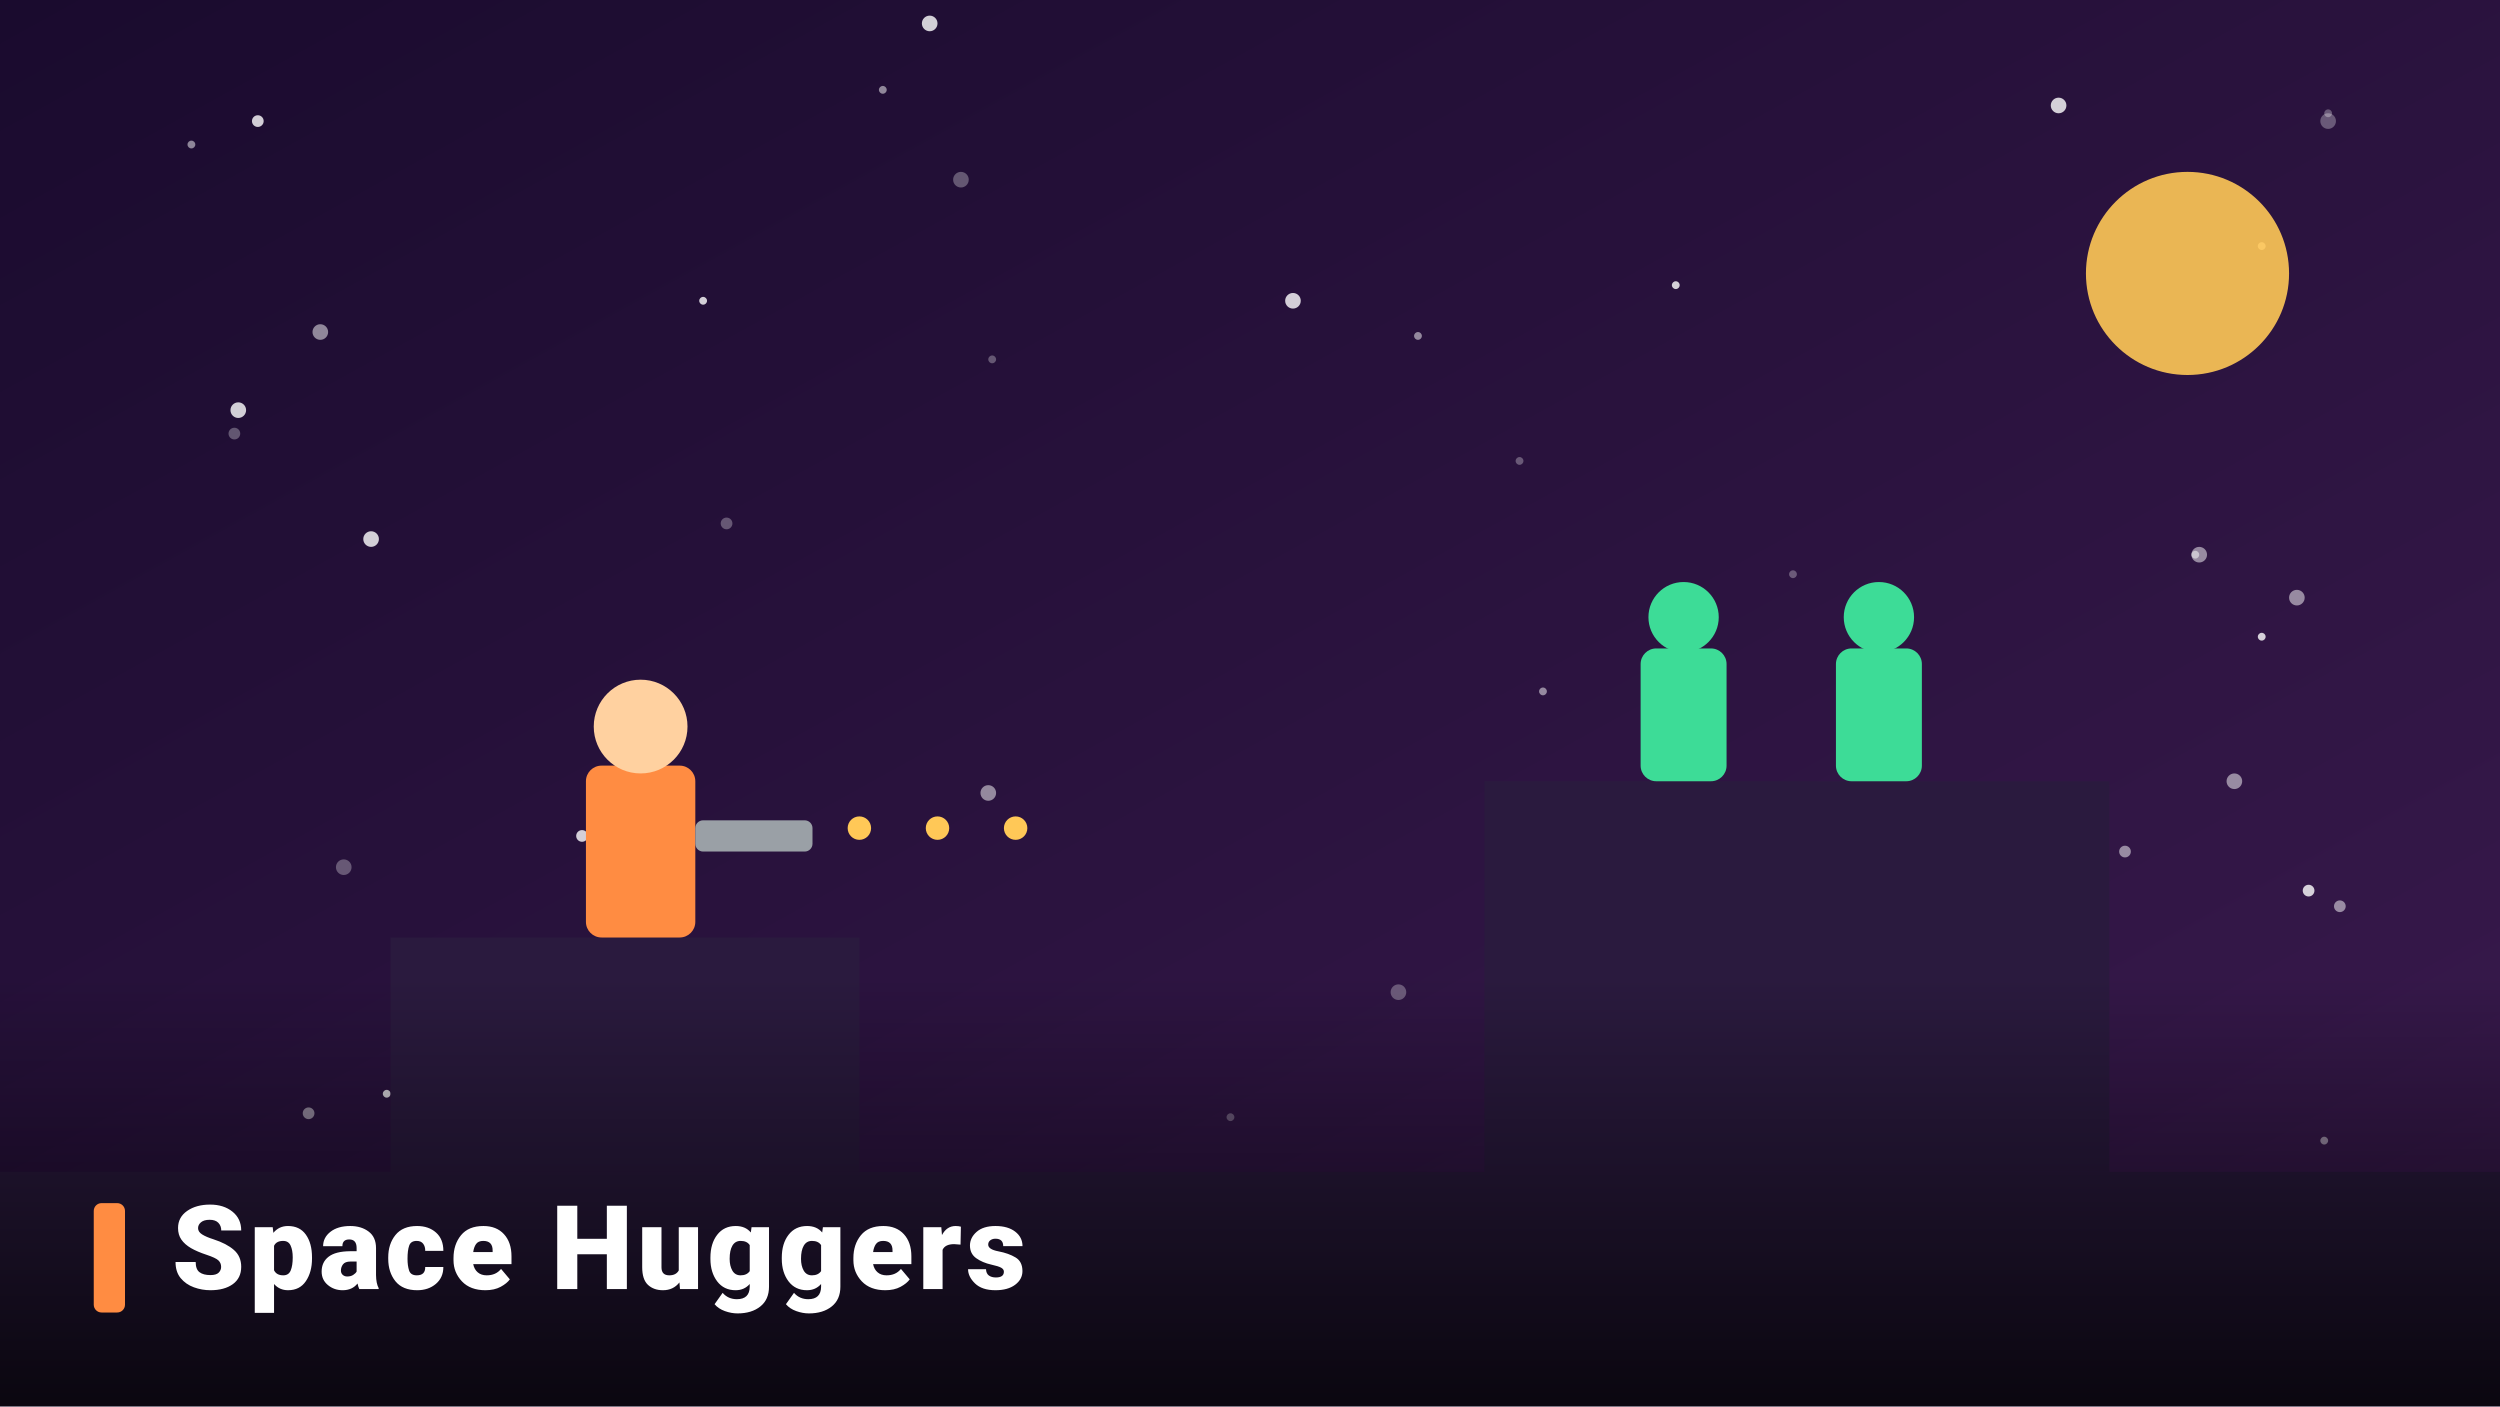
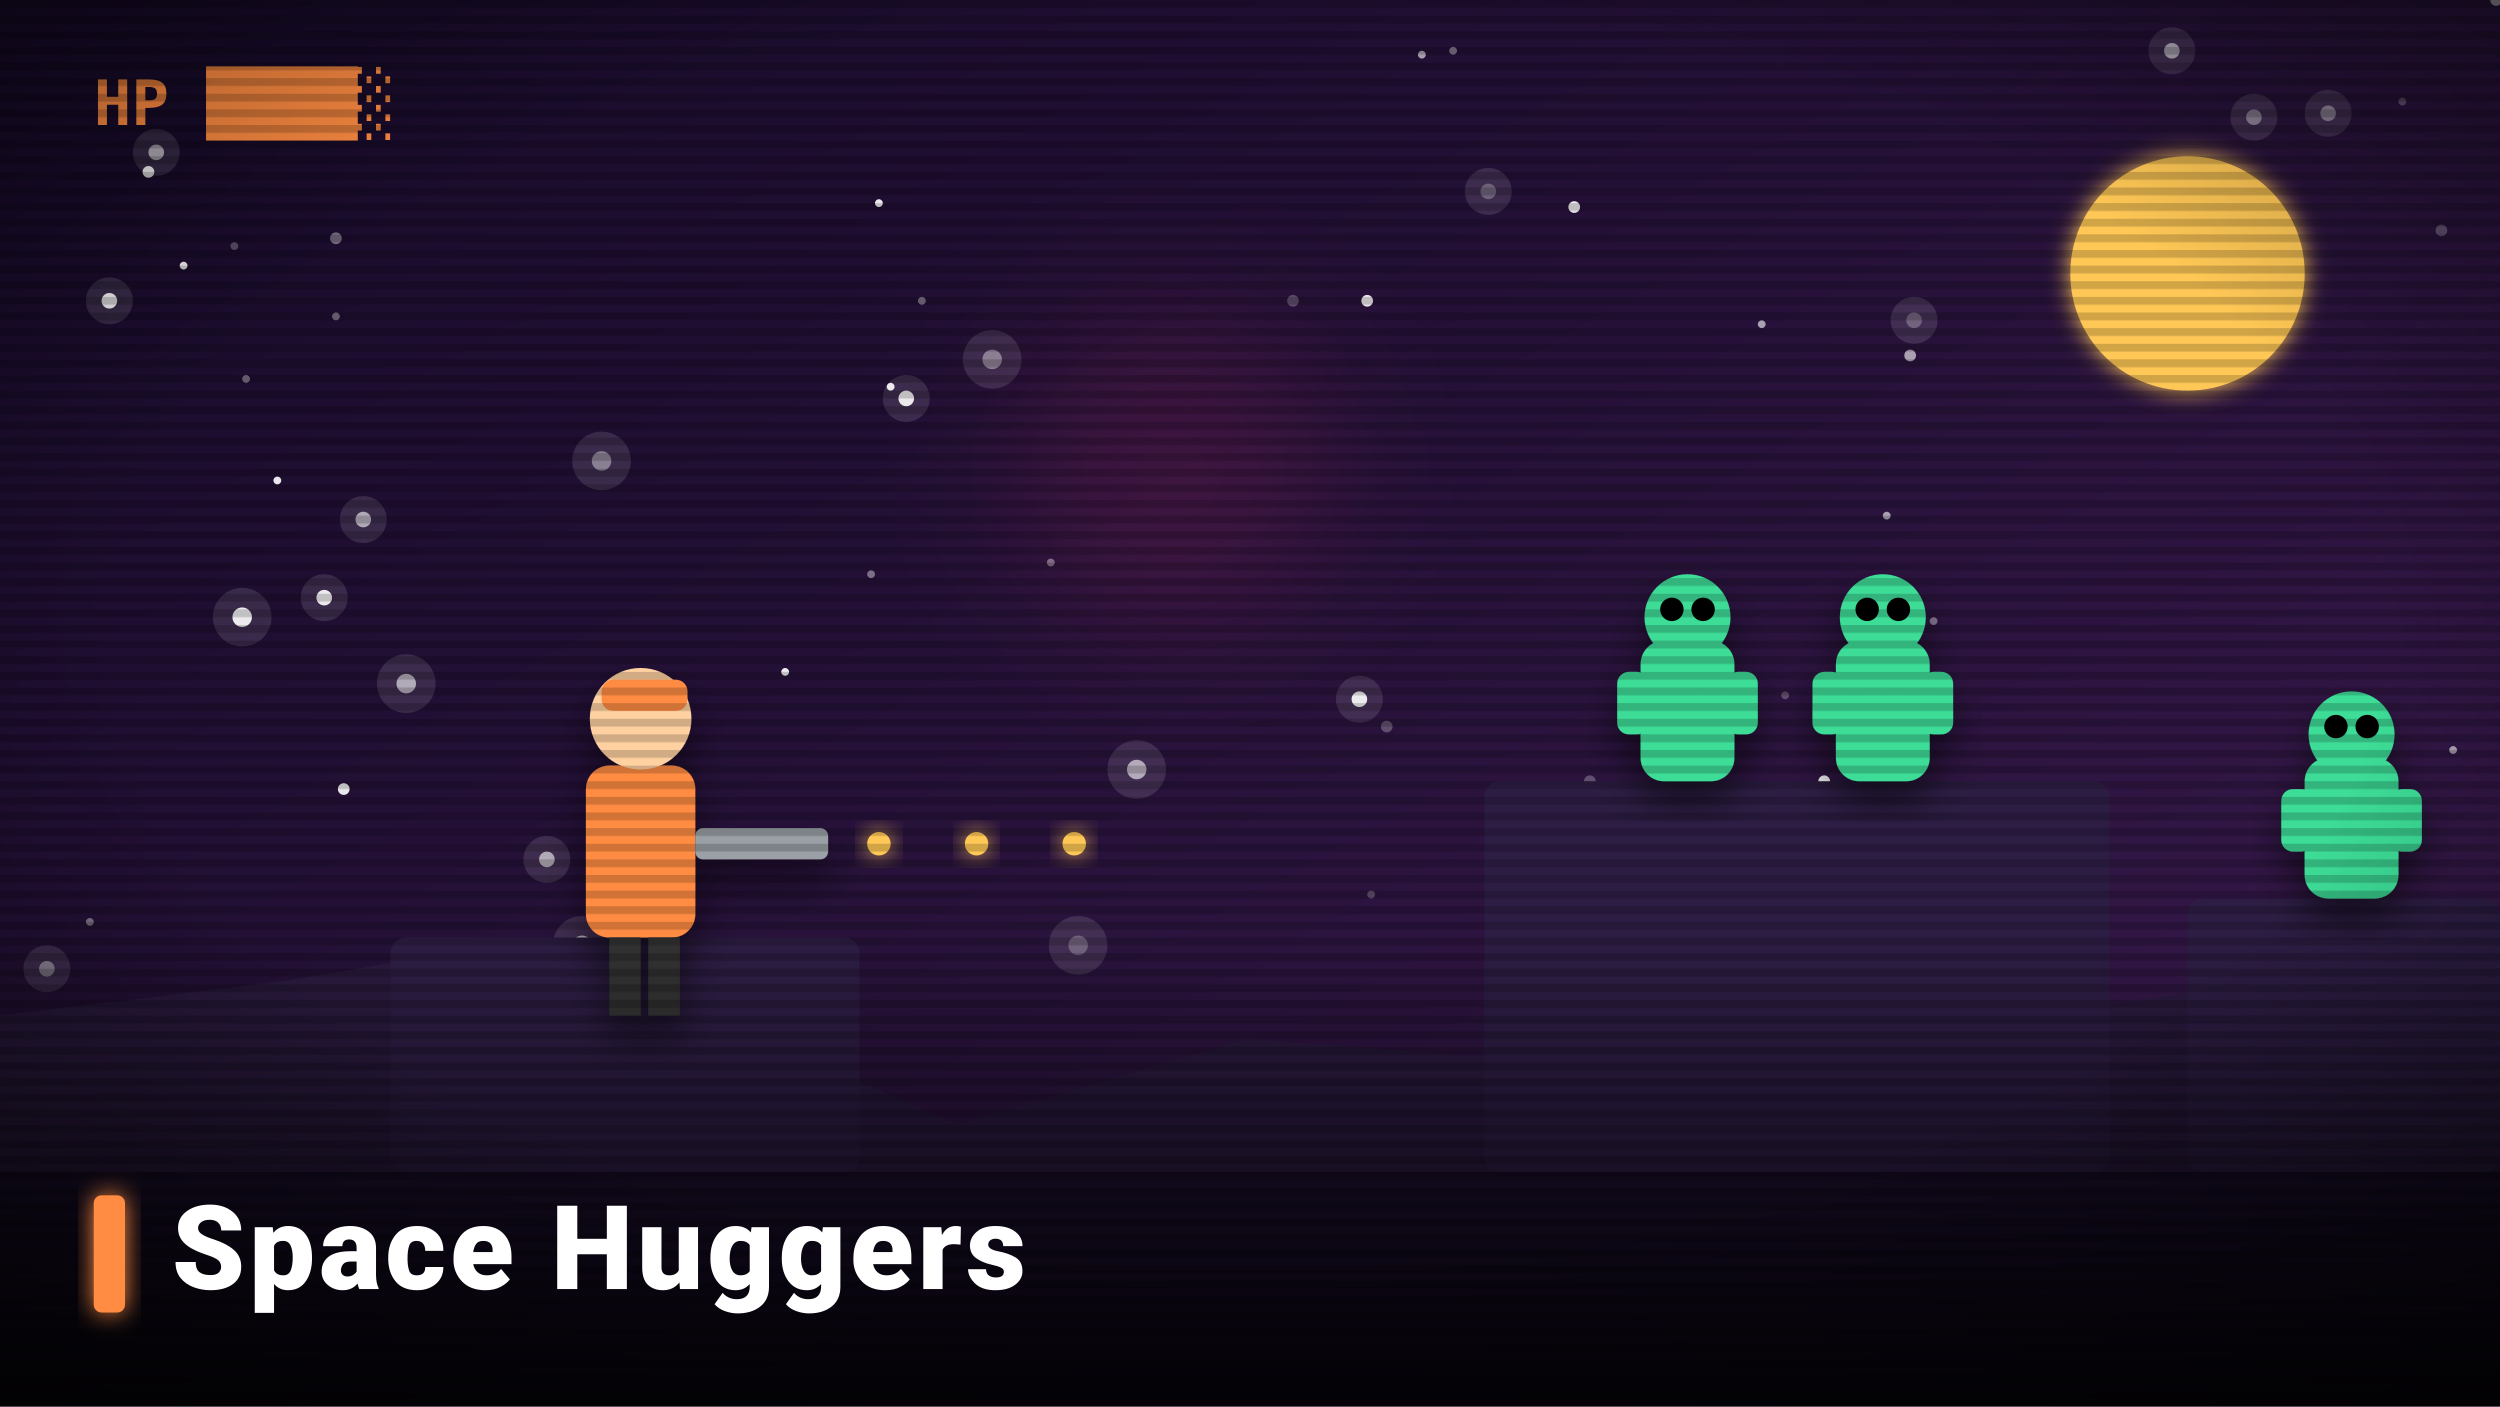
<svg xmlns="http://www.w3.org/2000/svg" viewBox="0 0 640 360" width="640" height="360" role="img" aria-label="Space Huggers">
  <defs>
    <linearGradient id="bg" x1="0" y1="0" x2="1" y2="1">
-       <stop offset="0" stop-color="#1a0b2e" />
+       <stop offset="0" stop-color="#160a28" />
      <stop offset="1" stop-color="#3a1a4e" />
    </linearGradient>
    <linearGradient id="fade" x1="0" y1="0" x2="0" y2="1">
      <stop offset="0" stop-color="#000" stop-opacity="0" />
-       <stop offset="1" stop-color="#000" stop-opacity=".75" />
+       <stop offset="1" stop-color="#000" stop-opacity=".85" />
    </linearGradient>
+     <radialGradient id="vig" cx=".5" cy=".45" r=".75">
+       <stop offset=".6" stop-color="#000" stop-opacity="0" />
+       <stop offset="1" stop-color="#000" stop-opacity=".55" />
+     </radialGradient>
+     <pattern id="scan" width="4" height="4" patternUnits="userSpaceOnUse">
+       <rect width="4" height="2" fill="#000" />
+     </pattern>
+     <filter id="glow" x="-50%" y="-50%" width="200%" height="200%">
+       <feGaussianBlur stdDeviation="3" result="b" />
+       <feMerge>
+         <feMergeNode in="b" />
+         <feMergeNode in="SourceGraphic" />
+       </feMerge>
+     </filter>
+     <filter id="soft" x="-50%" y="-50%" width="200%" height="200%">
+       <feGaussianBlur stdDeviation="18" />
+     </filter>
+     <filter id="shadow" x="-20%" y="-20%" width="140%" height="140%">
+       <feDropShadow dx="0" dy="6" stdDeviation="5" flood-color="#000" flood-opacity=".5" />
+     </filter>
  </defs>
  <rect width="640" height="360" fill="url(#bg)" />
-   <circle cx="331" cy="77" r="2" fill="#fff" opacity="0.8" />
-   <circle cx="49" cy="37" r="1" fill="#fff" opacity="0.5" />
-   <circle cx="596" cy="29" r="1" fill="#fff" opacity="0.3" />
-   <circle cx="88" cy="222" r="2" fill="#fff" opacity="0.3" />
-   <circle cx="246" cy="46" r="2" fill="#fff" opacity="0.3" />
-   <circle cx="579" cy="63" r="1" fill="#fff" opacity="0.8" />
-   <circle cx="596" cy="31" r="2" fill="#fff" opacity="0.3" />
-   <circle cx="226" cy="23" r="1" fill="#fff" opacity="0.5" />
-   <circle cx="429" cy="73" r="1" fill="#fff" opacity="0.8" />
-   <circle cx="315" cy="286" r="1" fill="#fff" opacity="0.3" />
-   <circle cx="595" cy="292" r="1" fill="#fff" opacity="0.5" />
-   <circle cx="99" cy="280" r="1" fill="#fff" opacity="0.8" />
-   <circle cx="61" cy="105" r="2" fill="#fff" opacity="0.8" />
-   <circle cx="544" cy="218" r="1.5" fill="#fff" opacity="0.5" />
-   <circle cx="599" cy="232" r="1.5" fill="#fff" opacity="0.5" />
-   <circle cx="254" cy="92" r="1" fill="#fff" opacity="0.3" />
-   <circle cx="588" cy="153" r="2" fill="#fff" opacity="0.5" />
-   <circle cx="459" cy="147" r="1" fill="#fff" opacity="0.3" />
-   <circle cx="524" cy="214" r="1" fill="#fff" opacity="0.5" />
-   <circle cx="155" cy="250" r="2" fill="#fff" opacity="0.3" />
-   <circle cx="79" cy="285" r="1.5" fill="#fff" opacity="0.5" />
-   <circle cx="358" cy="254" r="2" fill="#fff" opacity="0.3" />
-   <circle cx="95" cy="138" r="2" fill="#fff" opacity="0.8" />
-   <circle cx="66" cy="31" r="1.5" fill="#fff" opacity="0.8" />
-   <circle cx="591" cy="228" r="1.5" fill="#fff" opacity="0.8" />
-   <circle cx="395" cy="177" r="1" fill="#fff" opacity="0.5" />
-   <circle cx="363" cy="86" r="1" fill="#fff" opacity="0.5" />
-   <circle cx="60" cy="111" r="1.5" fill="#fff" opacity="0.3" />
-   <circle cx="253" cy="203" r="2" fill="#fff" opacity="0.5" />
-   <circle cx="82" cy="85" r="2" fill="#fff" opacity="0.5" />
-   <circle cx="562" cy="142" r="1" fill="#fff" opacity="0.5" />
-   <circle cx="563" cy="142" r="2" fill="#fff" opacity="0.5" />
-   <circle cx="389" cy="118" r="1" fill="#fff" opacity="0.3" />
-   <circle cx="180" cy="77" r="1" fill="#fff" opacity="0.8" />
-   <circle cx="238" cy="6" r="2" fill="#fff" opacity="0.8" />
-   <circle cx="186" cy="134" r="1.5" fill="#fff" opacity="0.3" />
-   <circle cx="149" cy="214" r="1.5" fill="#fff" opacity="0.8" />
-   <circle cx="579" cy="163" r="1" fill="#fff" opacity="0.8" />
-   <circle cx="527" cy="27" r="2" fill="#fff" opacity="0.8" />
-   <circle cx="572" cy="200" r="2" fill="#fff" opacity="0.5" />
-   <rect x="0" y="300" width="640" height="60" fill="#2a1a3e" rx="0" opacity="1" />
-   <rect x="100" y="240" width="120" height="60" fill="#2a1a3e" rx="0" opacity="1" />
-   <rect x="380" y="200" width="160" height="100" fill="#2a1a3e" rx="0" opacity="1" />
-   <rect x="150" y="196" width="28" height="44" fill="#ff8c42" rx="4" opacity="1" />
-   <circle cx="164" cy="186" r="12" fill="#ffd1a0" opacity="1" />
-   <rect x="178" y="210" width="30" height="8" fill="#9aa0a6" rx="2" opacity="1" />
-   <rect x="420" y="166" width="22" height="34" fill="#3ddc97" rx="4" opacity="1" />
-   <circle cx="431" cy="158" r="9" fill="#3ddc97" opacity="1" />
-   <rect x="470" y="166" width="22" height="34" fill="#3ddc97" rx="4" opacity="1" />
-   <circle cx="481" cy="158" r="9" fill="#3ddc97" opacity="1" />
-   <circle cx="560" cy="70" r="26" fill="#ffc857" opacity="0.9" />
-   <circle cx="220" cy="212" r="3" fill="#ffc857" opacity="1" />
-   <circle cx="240" cy="212" r="3" fill="#ffc857" opacity="1" />
-   <circle cx="260" cy="212" r="3" fill="#ffc857" opacity="1" />
-   <rect x="0" y="250" width="640" height="110" fill="url(#fade)" />
-   <rect x="24" y="308" width="8" height="28" fill="#ff8c42" rx="2" />
+   <circle cx="331" cy="77" r="1.5" fill="#fff" opacity="0.25" />
+   <circle cx="74" cy="274" r="1" fill="#fff" opacity="0.6" />
+   <circle cx="596" cy="29" r="2" fill="#fff" opacity="0.4" />
+   <circle cx="596" cy="29" r="6" fill="#fff" opacity="0.12" />
+   <circle cx="38" cy="44" r="1.5" fill="#fff" opacity="0.9" />
+   <circle cx="71" cy="123" r="1" fill="#fff" opacity="0.9" />
+   <circle cx="60" cy="63" r="1" fill="#fff" opacity="0.25" />
+   <circle cx="590" cy="203" r="1" fill="#fff" opacity="0.4" />
+   <circle cx="47" cy="68" r="1" fill="#fff" opacity="0.9" />
+   <circle cx="147" cy="276" r="1" fill="#fff" opacity="0.6" />
+   <circle cx="573" cy="92" r="1" fill="#fff" opacity="0.4" />
+   <circle cx="381" cy="49" r="2" fill="#fff" opacity="0.25" />
+   <circle cx="381" cy="49" r="6" fill="#fff" opacity="0.12" />
+   <circle cx="577" cy="30" r="2" fill="#fff" opacity="0.4" />
+   <circle cx="577" cy="30" r="6" fill="#fff" opacity="0.12" />
+   <circle cx="508" cy="272" r="1.5" fill="#fff" opacity="0.6" />
+   <circle cx="476" cy="232" r="1" fill="#fff" opacity="0.6" />
+   <circle cx="254" cy="92" r="2.5" fill="#fff" opacity="0.4" />
+   <circle cx="254" cy="92" r="7.5" fill="#fff" opacity="0.12" />
+   <circle cx="83" cy="153" r="2" fill="#fff" opacity="0.9" />
+   <circle cx="83" cy="153" r="6" fill="#fff" opacity="0.12" />
+   <circle cx="351" cy="229" r="1" fill="#fff" opacity="0.25" />
+   <circle cx="120" cy="262" r="1.5" fill="#fff" opacity="0.4" />
+   <circle cx="350" cy="77" r="1.5" fill="#fff" opacity="0.9" />
+   <circle cx="40" cy="39" r="2" fill="#fff" opacity="0.6" />
+   <circle cx="40" cy="39" r="6" fill="#fff" opacity="0.12" />
+   <circle cx="348" cy="179" r="2" fill="#fff" opacity="0.9" />
+   <circle cx="348" cy="179" r="6" fill="#fff" opacity="0.12" />
+   <circle cx="593" cy="233" r="1" fill="#fff" opacity="0.25" />
+   <circle cx="276" cy="242" r="2.5" fill="#fff" opacity="0.25" />
+   <circle cx="276" cy="242" r="7.5" fill="#fff" opacity="0.12" />
+   <circle cx="62" cy="158" r="2.5" fill="#fff" opacity="0.9" />
+   <circle cx="62" cy="158" r="7.5" fill="#fff" opacity="0.12" />
+   <circle cx="291" cy="197" r="2.5" fill="#fff" opacity="0.6" />
+   <circle cx="291" cy="197" r="7.5" fill="#fff" opacity="0.12" />
+   <circle cx="23" cy="236" r="1" fill="#fff" opacity="0.4" />
+   <circle cx="625" cy="59" r="1.5" fill="#fff" opacity="0.25" />
+   <circle cx="223" cy="147" r="1" fill="#fff" opacity="0.4" />
+   <circle cx="407" cy="200" r="1.5" fill="#fff" opacity="0.25" />
+   <circle cx="170" cy="229" r="1.5" fill="#fff" opacity="0.6" />
+   <circle cx="140" cy="220" r="2" fill="#fff" opacity="0.6" />
+   <circle cx="140" cy="220" r="6" fill="#fff" opacity="0.12" />
+   <circle cx="425" cy="183" r="2.5" fill="#fff" opacity="0.9" />
+   <circle cx="425" cy="183" r="7.5" fill="#fff" opacity="0.12" />
+   <circle cx="236" cy="77" r="1" fill="#fff" opacity="0.4" />
+   <circle cx="154" cy="118" r="2.5" fill="#fff" opacity="0.4" />
+   <circle cx="154" cy="118" r="7.5" fill="#fff" opacity="0.12" />
+   <circle cx="12" cy="248" r="2" fill="#fff" opacity="0.4" />
+   <circle cx="12" cy="248" r="6" fill="#fff" opacity="0.12" />
+   <circle cx="269" cy="144" r="1" fill="#fff" opacity="0.4" />
+   <circle cx="429" cy="273" r="1" fill="#fff" opacity="0.6" />
+   <circle cx="128" cy="263" r="2" fill="#fff" opacity="0.25" />
+   <circle cx="128" cy="263" r="6" fill="#fff" opacity="0.12" />
+   <circle cx="467" cy="200" r="1.5" fill="#fff" opacity="0.9" />
+   <circle cx="403" cy="53" r="1.5" fill="#fff" opacity="0.9" />
+   <circle cx="63" cy="97" r="1" fill="#fff" opacity="0.4" />
+   <circle cx="451" cy="83" r="1" fill="#fff" opacity="0.6" />
+   <circle cx="615" cy="26" r="1" fill="#fff" opacity="0.25" />
+   <circle cx="580" cy="77" r="2" fill="#fff" opacity="0.25" />
+   <circle cx="580" cy="77" r="6" fill="#fff" opacity="0.12" />
+   <circle cx="372" cy="13" r="1" fill="#fff" opacity="0.4" />
+   <circle cx="628" cy="192" r="1" fill="#fff" opacity="0.6" />
+   <circle cx="355" cy="186" r="1.5" fill="#fff" opacity="0.25" />
+   <circle cx="118" cy="249" r="1.5" fill="#fff" opacity="0.9" />
+   <circle cx="495" cy="159" r="1" fill="#fff" opacity="0.4" />
+   <circle cx="104" cy="175" r="2.5" fill="#fff" opacity="0.6" />
+   <circle cx="104" cy="175" r="7.5" fill="#fff" opacity="0.12" />
+   <circle cx="490" cy="82" r="2" fill="#fff" opacity="0.25" />
+   <circle cx="490" cy="82" r="6" fill="#fff" opacity="0.12" />
+   <circle cx="210" cy="270" r="1" fill="#fff" opacity="0.4" />
+   <circle cx="556" cy="13" r="2" fill="#fff" opacity="0.6" />
+   <circle cx="556" cy="13" r="6" fill="#fff" opacity="0.12" />
+   <circle cx="93" cy="133" r="2" fill="#fff" opacity="0.6" />
+   <circle cx="93" cy="133" r="6" fill="#fff" opacity="0.12" />
+   <circle cx="171" cy="182" r="1" fill="#fff" opacity="0.6" />
+   <circle cx="228" cy="99" r="1" fill="#fff" opacity="0.9" />
+   <circle cx="232" cy="102" r="2" fill="#fff" opacity="0.9" />
+   <circle cx="232" cy="102" r="6" fill="#fff" opacity="0.12" />
+   <circle cx="364" cy="14" r="1" fill="#fff" opacity="0.6" />
+   <circle cx="483" cy="132" r="1" fill="#fff" opacity="0.6" />
+   <circle cx="457" cy="178" r="1" fill="#fff" opacity="0.25" />
+   <circle cx="225" cy="52" r="1" fill="#fff" opacity="0.9" />
+   <circle cx="201" cy="172" r="1" fill="#fff" opacity="0.9" />
+   <circle cx="639" cy="0" r="1.5" fill="#fff" opacity="0.6" />
+   <circle cx="86" cy="61" r="1.5" fill="#fff" opacity="0.4" />
+   <circle cx="489" cy="91" r="1.5" fill="#fff" opacity="0.6" />
+   <circle cx="88" cy="202" r="1.5" fill="#fff" opacity="0.9" />
+   <circle cx="86" cy="81" r="1" fill="#fff" opacity="0.4" />
+   <circle cx="28" cy="77" r="2" fill="#fff" opacity="0.9" />
+   <circle cx="28" cy="77" r="6" fill="#fff" opacity="0.12" />
+   <circle cx="149" cy="242" r="2.5" fill="#fff" opacity="0.6" />
+   <circle cx="149" cy="242" r="7.5" fill="#fff" opacity="0.12" />
+   <circle cx="159" cy="280" r="2" fill="#fff" opacity="0.4" />
+   <circle cx="159" cy="280" r="6" fill="#fff" opacity="0.12" />
+   <circle cx="560" cy="70" r="30" fill="#ffc857" opacity="1" filter="url(#glow)" />
+   <polygon points="0,360 0,260 74,251 138,240 245,288 319,266 426,274 494,265 561,254 640,260 640,360" fill="#2a1a3e" opacity="1" />
+   <rect x="0" y="300" width="640" height="60" fill="#1d1030" rx="0" opacity="1" />
+   <rect x="100" y="240" width="120" height="60" fill="#2d1d44" rx="4" opacity="1" />
+   <rect x="380" y="200" width="160" height="100" fill="#2d1d44" rx="4" opacity="1" />
+   <rect x="560" y="230" width="80" height="70" fill="#2d1d44" rx="4" opacity="1" />
+   <g filter="url(#shadow)">
+     <rect x="150" y="196" width="28" height="44" fill="#ff8c42" rx="6" opacity="1" />
+     <circle cx="164" cy="184" r="13" fill="#ffd1a0" opacity="1" />
+     <rect x="154" y="174" width="22" height="8" fill="#ff8c42" rx="3" opacity="1" />
+     <rect x="178" y="212" width="34" height="8" fill="#9aa0a6" rx="2" opacity="1" />
+     <rect x="156" y="240" width="8" height="20" fill="#333" rx="0" opacity="1" />
+     <rect x="166" y="240" width="8" height="20" fill="#333" rx="0" opacity="1" />
+   </g>
+   <circle cx="225" cy="216" r="3" fill="#ffc857" opacity="1" filter="url(#glow)" />
+   <circle cx="250" cy="216" r="3" fill="#ffc857" opacity="1" filter="url(#glow)" />
+   <circle cx="275" cy="216" r="3" fill="#ffc857" opacity="1" filter="url(#glow)" />
+   <g filter="url(#shadow)">
+     <rect x="420" y="164" width="24" height="36" fill="#3ddc97" rx="6" opacity="1" />
+     <circle cx="432" cy="158" r="11" fill="#3ddc97" opacity="1" />
+     <circle cx="428" cy="156" r="3" fill="#000" opacity="1" />
+     <circle cx="436" cy="156" r="3" fill="#000" opacity="1" />
+     <rect x="414" y="172" width="8" height="16" fill="#3ddc97" rx="3" opacity="1" />
+     <rect x="442" y="172" width="8" height="16" fill="#3ddc97" rx="3" opacity="1" />
+   </g>
+   <g filter="url(#shadow)">
+     <rect x="470" y="164" width="24" height="36" fill="#3ddc97" rx="6" opacity="1" />
+     <circle cx="482" cy="158" r="11" fill="#3ddc97" opacity="1" />
+     <circle cx="478" cy="156" r="3" fill="#000" opacity="1" />
+     <circle cx="486" cy="156" r="3" fill="#000" opacity="1" />
+     <rect x="464" y="172" width="8" height="16" fill="#3ddc97" rx="3" opacity="1" />
+     <rect x="492" y="172" width="8" height="16" fill="#3ddc97" rx="3" opacity="1" />
+   </g>
+   <g filter="url(#shadow)">
+     <rect x="590" y="194" width="24" height="36" fill="#3ddc97" rx="6" opacity="1" />
+     <circle cx="602" cy="188" r="11" fill="#3ddc97" opacity="1" />
+     <circle cx="598" cy="186" r="3" fill="#000" opacity="1" />
+     <circle cx="606" cy="186" r="3" fill="#000" opacity="1" />
+     <rect x="584" y="202" width="8" height="16" fill="#3ddc97" rx="3" opacity="1" />
+     <rect x="612" y="202" width="8" height="16" fill="#3ddc97" rx="3" opacity="1" />
+   </g>
+   <circle cx="300" cy="120" r="40" fill="#ff3b81" opacity="0.12" filter="url(#soft)" />
+   <text x="24" y="32" font-family="monospace" font-weight="bold" font-size="16" fill="#ff8c42" opacity="1">HP ████░</text>
+   <rect width="640" height="360" fill="url(#scan)" opacity=".18" />
+   <rect width="640" height="360" fill="url(#vig)" />
+   <rect x="0" y="240" width="640" height="120" fill="url(#fade)" />
+   <rect x="24" y="306" width="8" height="30" fill="#ff8c42" rx="2" filter="url(#glow)" />
  <text x="44" y="330" font-family="ui-sans-serif,system-ui,Segoe UI,Roboto,Helvetica,Arial" font-size="30" font-weight="800" fill="#fff" letter-spacing="1">Space Huggers</text>
</svg>
